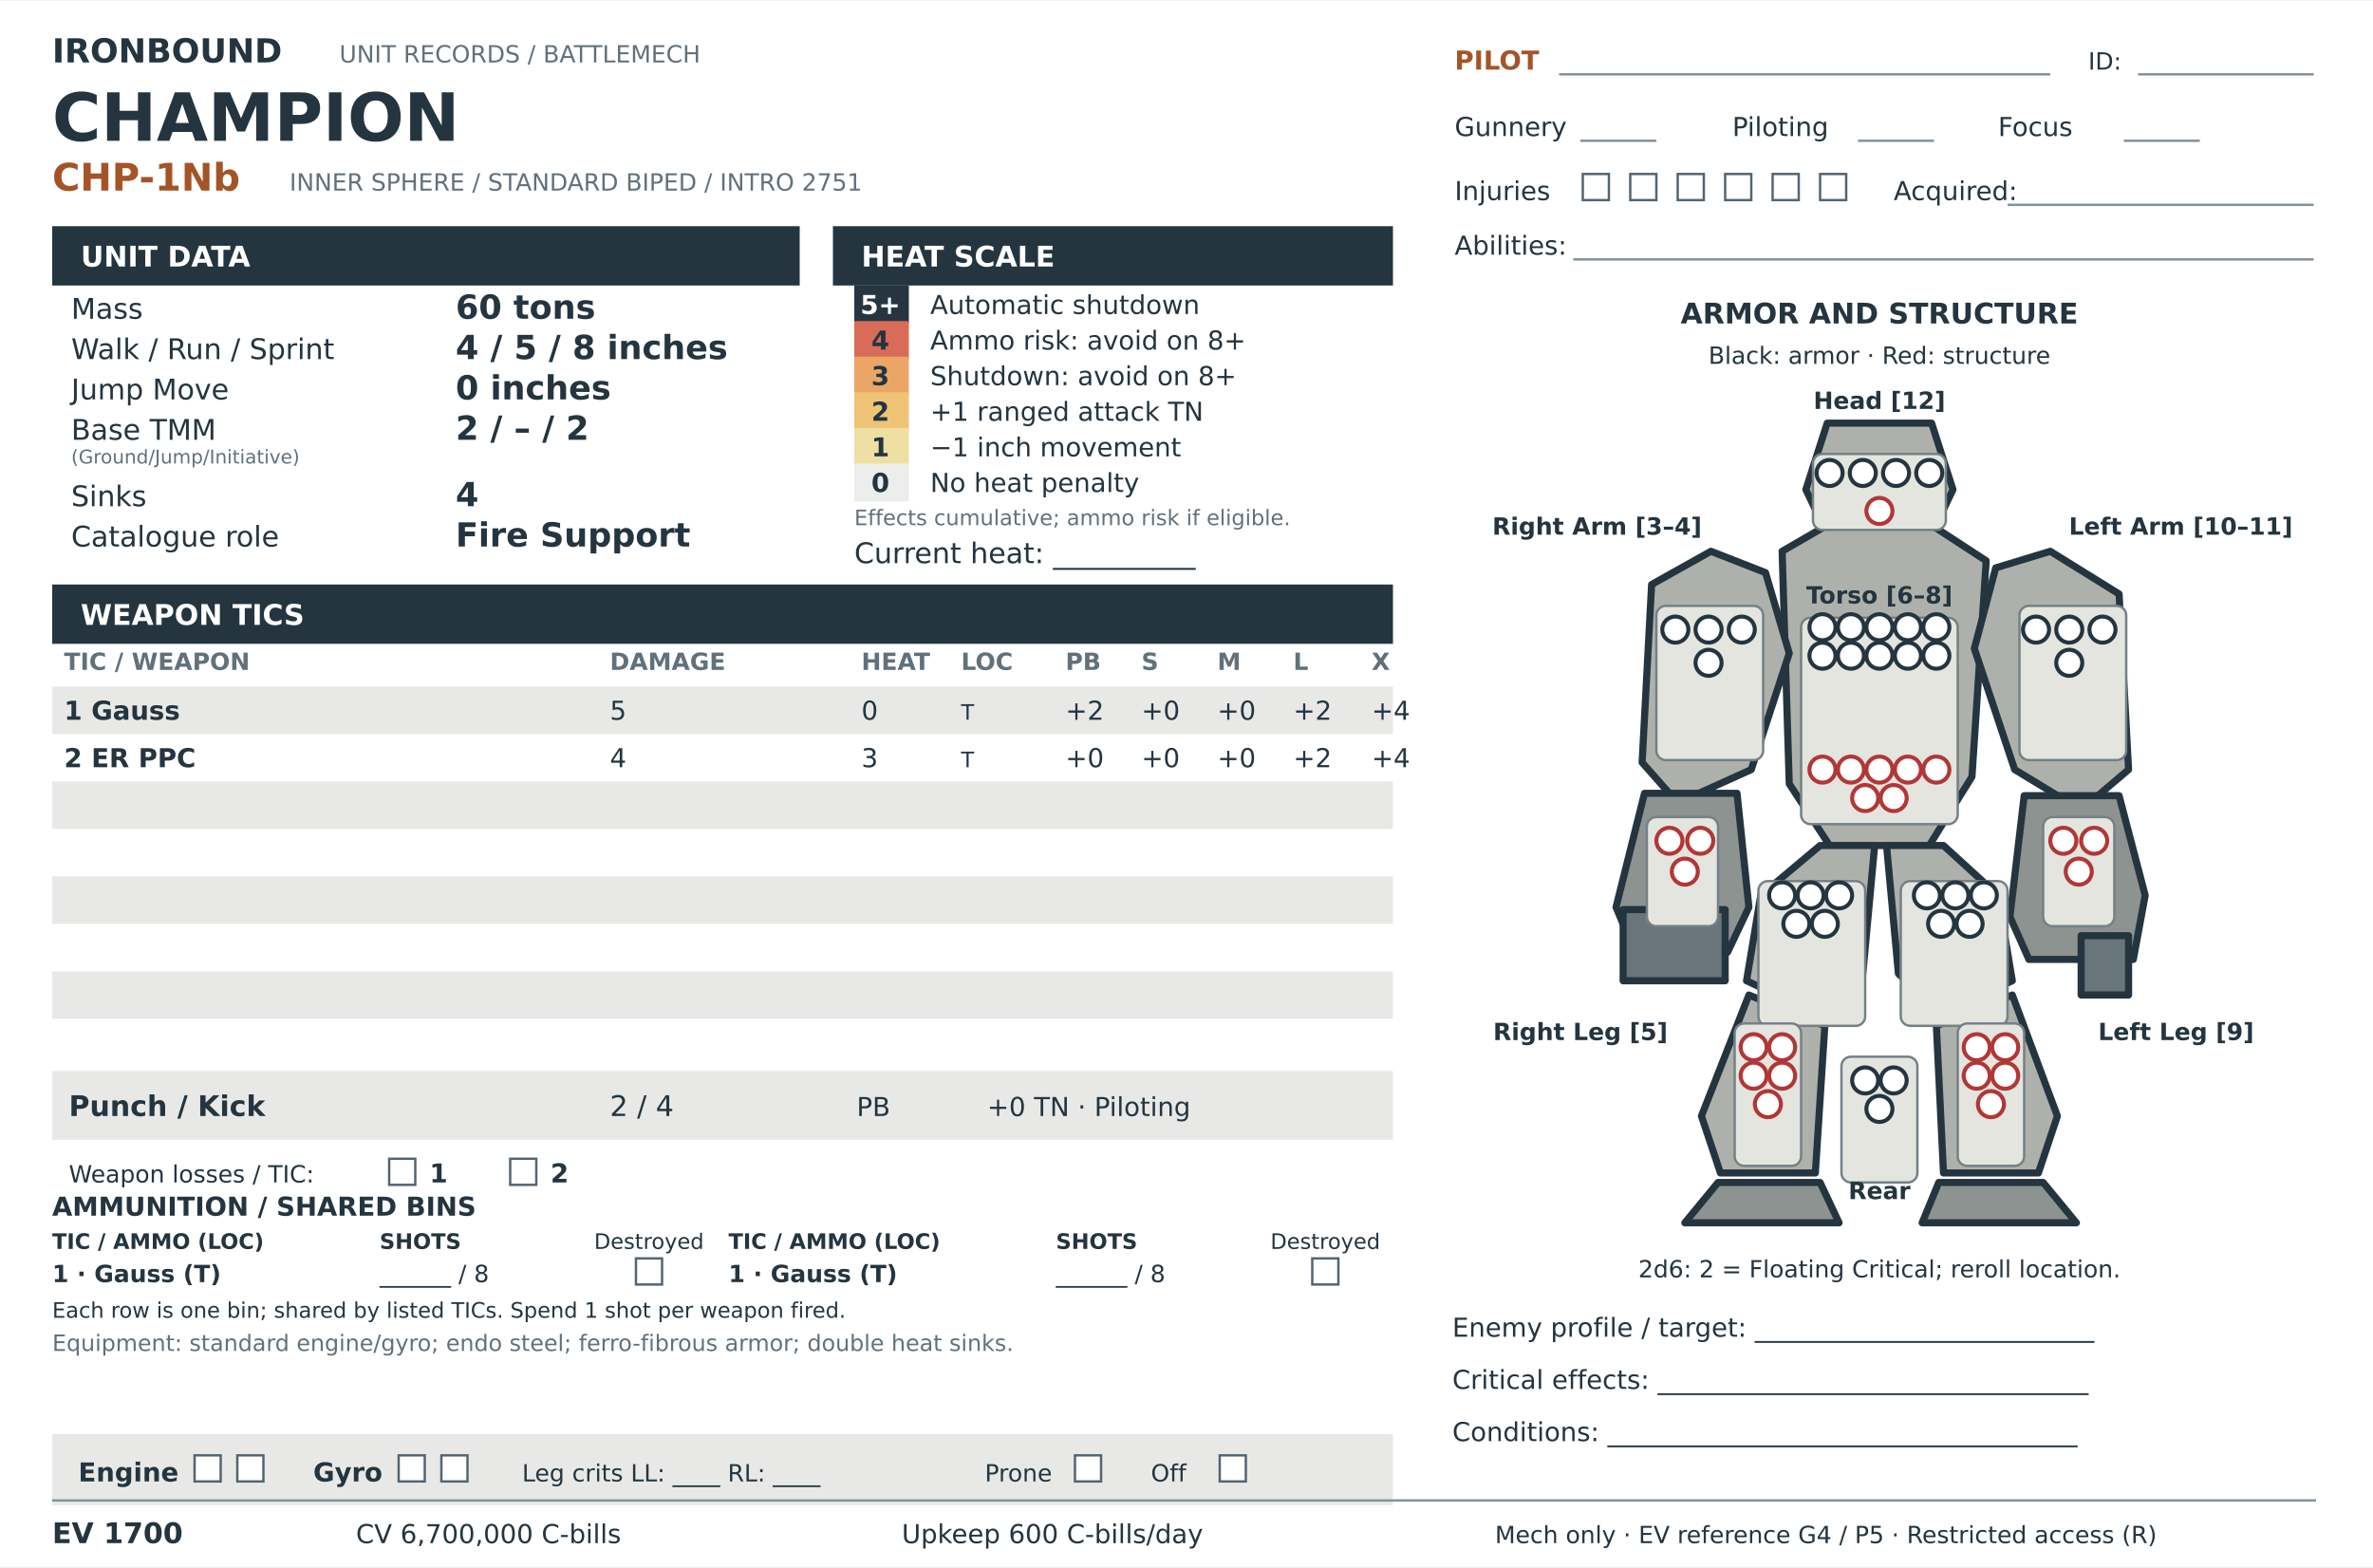
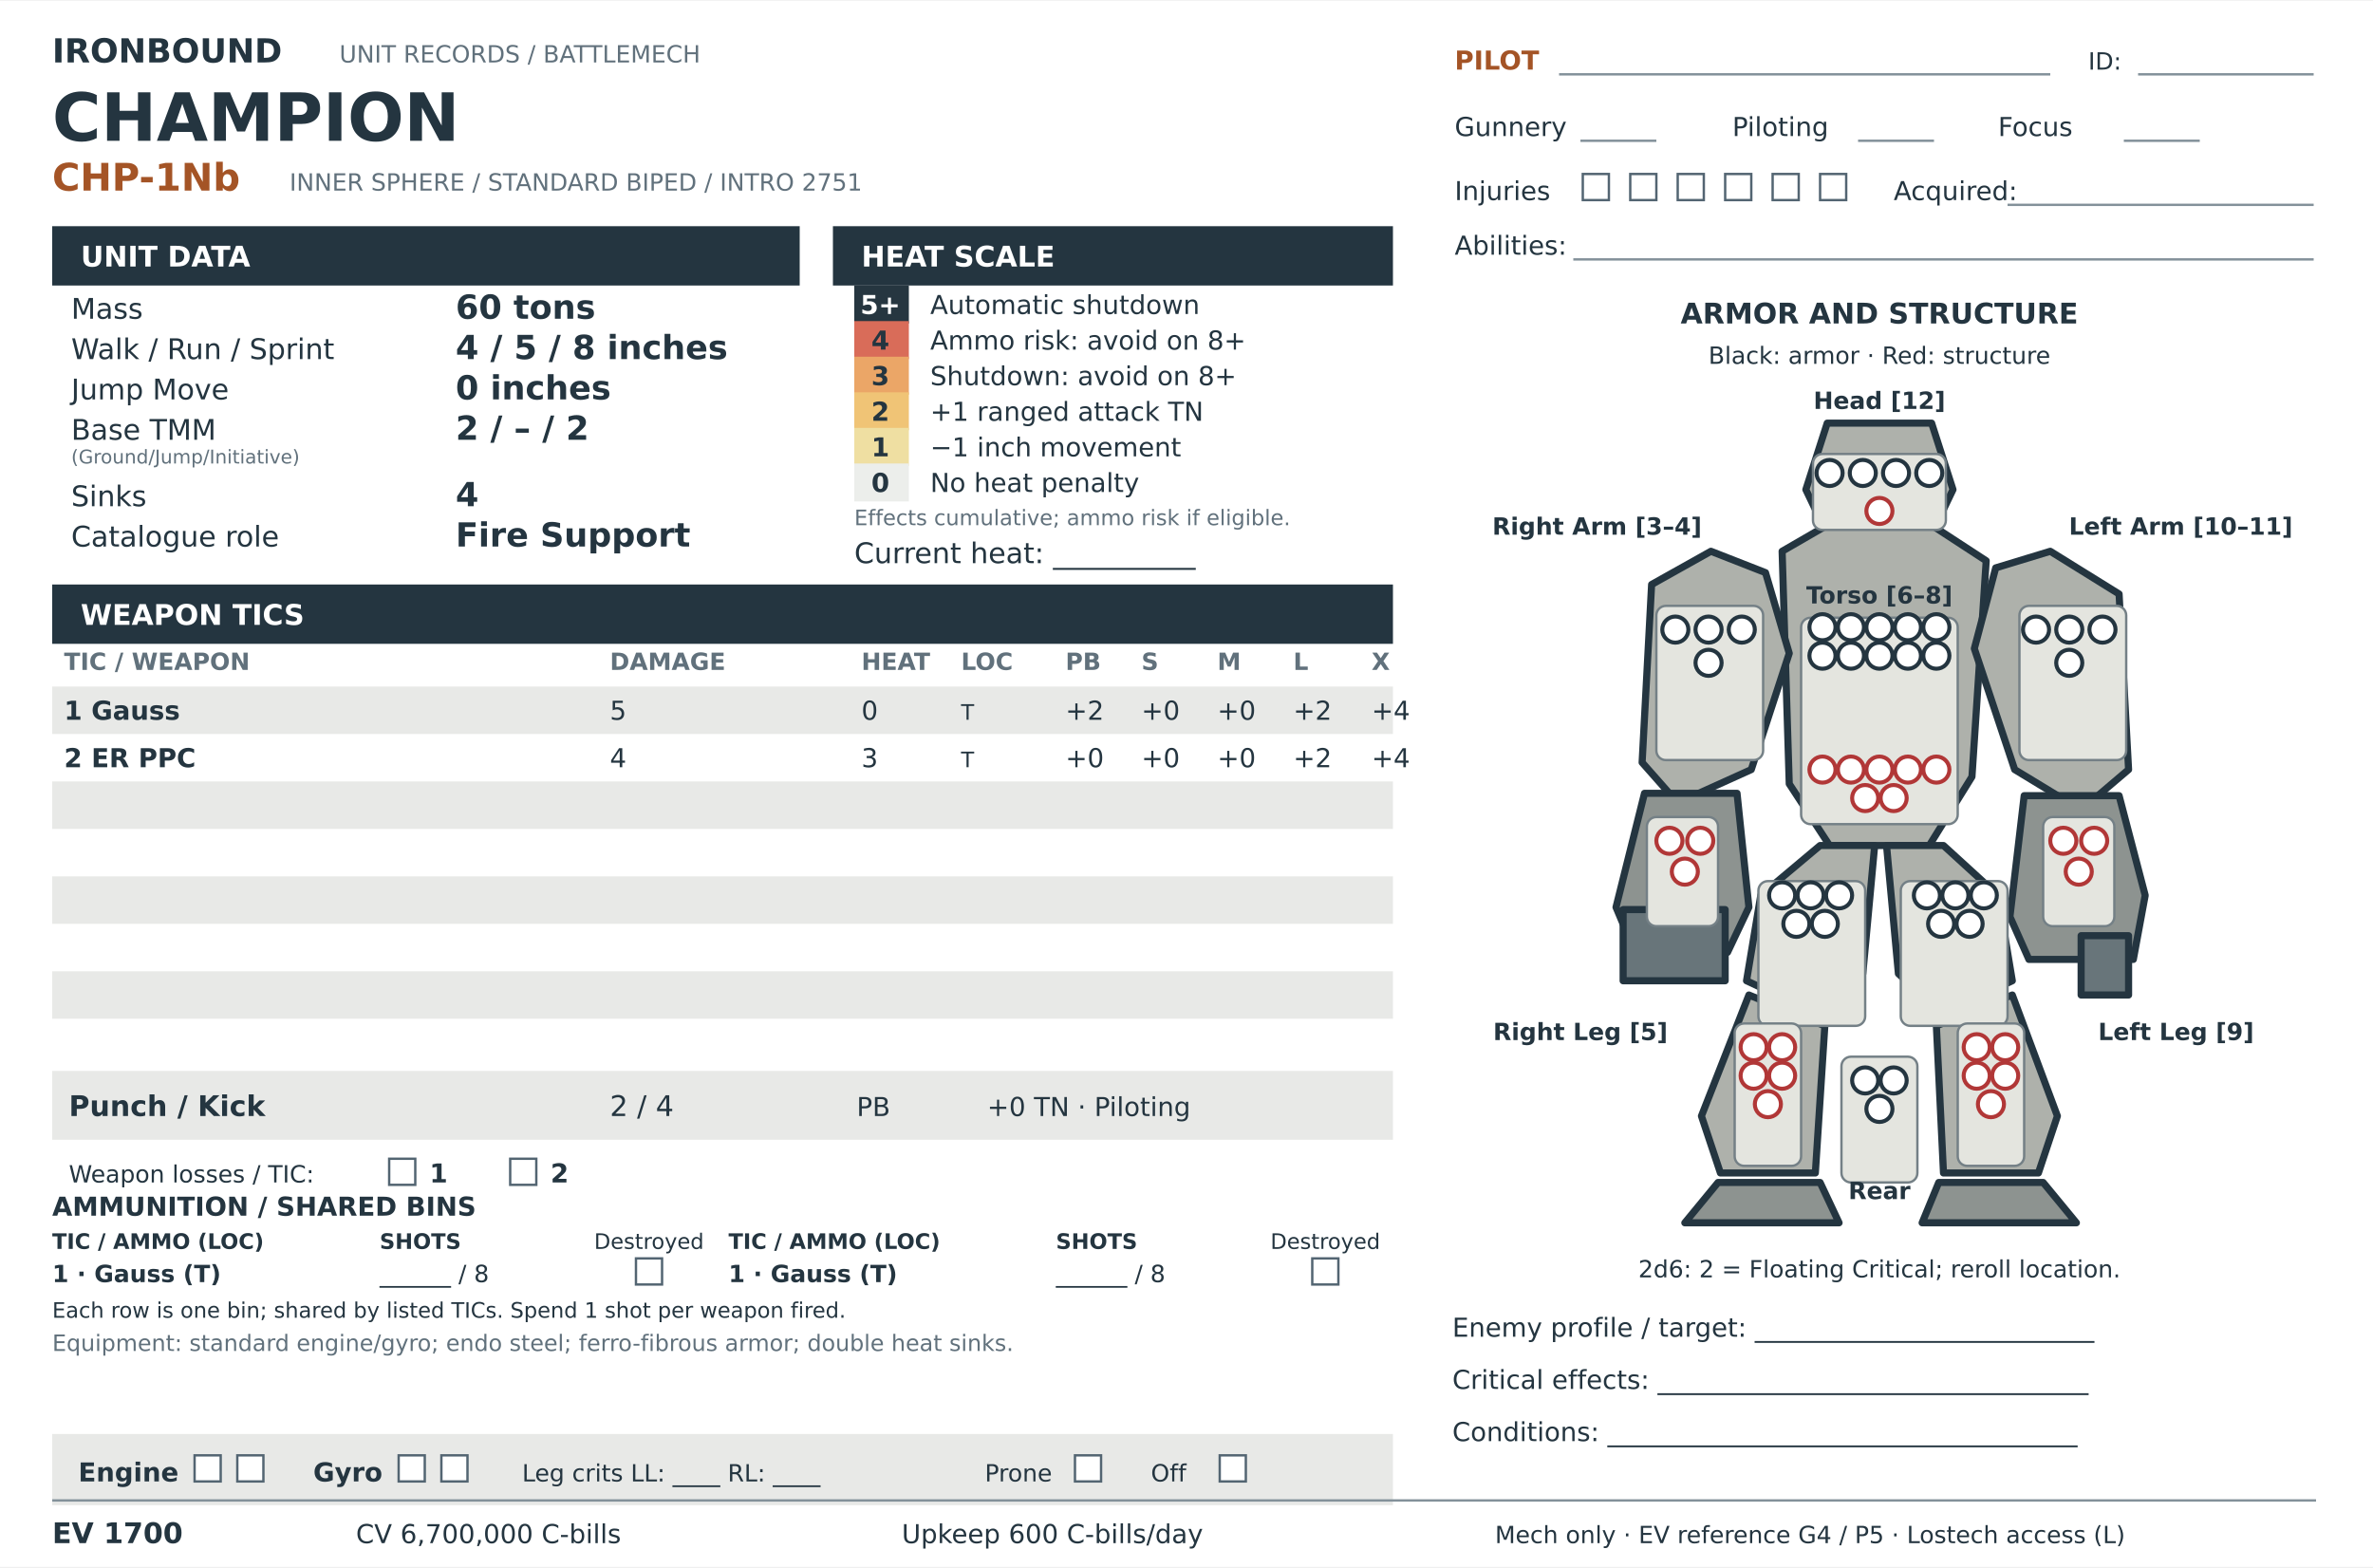
<svg xmlns="http://www.w3.org/2000/svg" width="277mm" height="183mm" viewBox="0 0 1000 660" role="img" aria-labelledby="title desc">
  <g font-family="Arial, Helvetica, sans-serif">
    <rect x="0" y="0" width="1000" height="660" rx="0" fill="#fff" stroke="none" />
    <text x="22" y="26" font-family="DejaVu Sans, Arial, sans-serif" font-size="14" font-weight="bold" fill="#243540" text-anchor="start">IRONBOUND</text>
    <text x="143" y="26" font-family="DejaVu Sans, Arial, sans-serif" font-size="10" fill="#61717c" text-anchor="start">UNIT RECORDS / BATTLEMECH</text>
    <text x="22" y="59" font-family="DejaVu Sans, Arial, sans-serif" font-size="28" font-weight="bold" fill="#243540" text-anchor="start">CHAMPION</text>
    <text x="22" y="80" font-family="DejaVu Sans, Arial, sans-serif" font-size="16" font-weight="bold" fill="#a45426" text-anchor="start">CHP-1Nb</text>
    <text x="122" y="80" font-family="DejaVu Sans, Arial, sans-serif" font-size="10" fill="#61717c" text-anchor="start">INNER SPHERE / STANDARD BIPED / INTRO 2751</text>
    <text x="613" y="29" font-family="DejaVu Sans, Arial, sans-serif" font-size="11" font-weight="bold" fill="#a45426" text-anchor="start">PILOT</text>
    <path d="M657 31H864" fill="none" stroke="#83919a" />
    <text x="880" y="29" font-family="DejaVu Sans, Arial, sans-serif" font-size="10" fill="#243540" text-anchor="start">ID:</text>
    <path d="M901 31H975" fill="none" stroke="#83919a" />
    <text x="613" y="57" font-family="DejaVu Sans, Arial, sans-serif" font-size="11" fill="#243540" text-anchor="start">Gunnery</text>
    <path d="M666 59H698" fill="none" stroke="#83919a" />
    <text x="730" y="57" font-family="DejaVu Sans, Arial, sans-serif" font-size="11" fill="#243540" text-anchor="start">Piloting</text>
    <path d="M783 59H815" fill="none" stroke="#83919a" />
    <text x="842" y="57" font-family="DejaVu Sans, Arial, sans-serif" font-size="11" fill="#243540" text-anchor="start">Focus</text>
    <path d="M895 59H927" fill="none" stroke="#83919a" />
    <text x="613" y="84" font-family="DejaVu Sans, Arial, sans-serif" font-size="11" fill="#243540" text-anchor="start">Injuries</text>
    <rect x="667" y="73" width="11" height="11" rx="0" fill="#fff" stroke="#536572" />
    <rect x="687" y="73" width="11" height="11" rx="0" fill="#fff" stroke="#536572" />
    <rect x="707" y="73" width="11" height="11" rx="0" fill="#fff" stroke="#536572" />
    <rect x="727" y="73" width="11" height="11" rx="0" fill="#fff" stroke="#536572" />
    <rect x="747" y="73" width="11" height="11" rx="0" fill="#fff" stroke="#536572" />
    <rect x="767" y="73" width="11" height="11" rx="0" fill="#fff" stroke="#536572" />
    <text x="798" y="84" font-family="DejaVu Sans, Arial, sans-serif" font-size="11" fill="#243540" text-anchor="start">Acquired:</text>
    <path d="M846 86H975" fill="none" stroke="#83919a" />
    <text x="613" y="107" font-family="DejaVu Sans, Arial, sans-serif" font-size="11" fill="#243540" text-anchor="start">Abilities:</text>
    <path d="M663 109H975" fill="none" stroke="#83919a" />
    <rect x="22" y="95" width="315" height="25" rx="0" fill="#243540" stroke="none" />
    <text x="34" y="112" font-family="DejaVu Sans, Arial, sans-serif" font-size="12" font-weight="bold" fill="#fff" text-anchor="start">UNIT DATA</text>
    <rect x="351" y="95" width="236" height="25" rx="0" fill="#243540" stroke="none" />
    <text x="363" y="112" font-family="DejaVu Sans, Arial, sans-serif" font-size="12" font-weight="bold" fill="#fff" text-anchor="start">HEAT SCALE</text>
    <text x="30" y="134" font-family="DejaVu Sans, Arial, sans-serif" font-size="12" fill="#243540" text-anchor="start">Mass</text>
    <text x="192" y="134" font-family="DejaVu Sans, Arial, sans-serif" font-size="14" font-weight="bold" fill="#243540" text-anchor="start">60 tons</text>
    <text x="30" y="151" font-family="DejaVu Sans, Arial, sans-serif" font-size="12" fill="#243540" text-anchor="start">Walk / Run / Sprint</text>
    <text x="192" y="151" font-family="DejaVu Sans, Arial, sans-serif" font-size="14" font-weight="bold" fill="#243540" text-anchor="start">4 / 5 / 8 inches</text>
    <text x="30" y="168" font-family="DejaVu Sans, Arial, sans-serif" font-size="12" fill="#243540" text-anchor="start">Jump Move</text>
    <text x="192" y="168" font-family="DejaVu Sans, Arial, sans-serif" font-size="14" font-weight="bold" fill="#243540" text-anchor="start">0 inches</text>
    <text x="30" y="185" font-family="DejaVu Sans, Arial, sans-serif" font-size="12" fill="#243540" text-anchor="start">Base TMM</text>
    <text x="30" y="195" font-family="DejaVu Sans, Arial, sans-serif" font-size="8" fill="#61717c" text-anchor="start">(Ground/Jump/Initiative)</text>
    <text x="192" y="185" font-family="DejaVu Sans, Arial, sans-serif" font-size="14" font-weight="bold" fill="#243540" text-anchor="start">2 / – / 2</text>
    <text x="30" y="213" font-family="DejaVu Sans, Arial, sans-serif" font-size="12" fill="#243540" text-anchor="start">Sinks</text>
    <text x="192" y="213" font-family="DejaVu Sans, Arial, sans-serif" font-size="14" font-weight="bold" fill="#243540" text-anchor="start">4</text>
    <text x="30" y="230" font-family="DejaVu Sans, Arial, sans-serif" font-size="12" fill="#243540" text-anchor="start">Catalogue role</text>
    <text x="192" y="230" font-family="DejaVu Sans, Arial, sans-serif" font-size="14" font-weight="bold" fill="#243540" text-anchor="start">Fire Support</text>
    <rect x="360" y="120" width="23" height="16" rx="0" fill="#263640" stroke="none" />
    <text x="371" y="132" font-family="DejaVu Sans, Arial, sans-serif" font-size="11" font-weight="bold" fill="#fff" text-anchor="middle">5+</text>
    <text x="392" y="132" font-family="DejaVu Sans, Arial, sans-serif" font-size="11" fill="#243540" text-anchor="start">Automatic shutdown</text>
    <rect x="360" y="135" width="23" height="16" rx="0" fill="#d96c59" stroke="none" />
    <text x="371" y="147" font-family="DejaVu Sans, Arial, sans-serif" font-size="11" font-weight="bold" fill="#243540" text-anchor="middle">4</text>
    <text x="392" y="147" font-family="DejaVu Sans, Arial, sans-serif" font-size="11" fill="#243540" text-anchor="start">Ammo risk: avoid on 8+</text>
    <rect x="360" y="150" width="23" height="16" rx="0" fill="#eba667" stroke="none" />
    <text x="371" y="162" font-family="DejaVu Sans, Arial, sans-serif" font-size="11" font-weight="bold" fill="#243540" text-anchor="middle">3</text>
    <text x="392" y="162" font-family="DejaVu Sans, Arial, sans-serif" font-size="11" fill="#243540" text-anchor="start">Shutdown: avoid on 8+</text>
    <rect x="360" y="165" width="23" height="16" rx="0" fill="#f0c476" stroke="none" />
    <text x="371" y="177" font-family="DejaVu Sans, Arial, sans-serif" font-size="11" font-weight="bold" fill="#243540" text-anchor="middle">2</text>
    <text x="392" y="177" font-family="DejaVu Sans, Arial, sans-serif" font-size="11" fill="#243540" text-anchor="start">+1 ranged attack TN</text>
    <rect x="360" y="180" width="23" height="16" rx="0" fill="#efdfa2" stroke="none" />
    <text x="371" y="192" font-family="DejaVu Sans, Arial, sans-serif" font-size="11" font-weight="bold" fill="#243540" text-anchor="middle">1</text>
    <text x="392" y="192" font-family="DejaVu Sans, Arial, sans-serif" font-size="11" fill="#243540" text-anchor="start">−1 inch movement</text>
    <rect x="360" y="195" width="23" height="16" rx="0" fill="#eceeeb" stroke="none" />
    <text x="371" y="207" font-family="DejaVu Sans, Arial, sans-serif" font-size="11" font-weight="bold" fill="#243540" text-anchor="middle">0</text>
    <text x="392" y="207" font-family="DejaVu Sans, Arial, sans-serif" font-size="11" fill="#243540" text-anchor="start">No heat penalty</text>
    <text x="360" y="221" font-family="DejaVu Sans, Arial, sans-serif" font-size="9" fill="#61717c" text-anchor="start">Effects cumulative; ammo risk if eligible.</text>
    <text x="360" y="237" font-family="DejaVu Sans, Arial, sans-serif" font-size="12" fill="#243540" text-anchor="start">Current heat: __________</text>
    <rect x="22" y="246" width="565" height="25" rx="0" fill="#243540" stroke="none" />
    <text x="34" y="263" font-family="DejaVu Sans, Arial, sans-serif" font-size="12" font-weight="bold" fill="#fff" text-anchor="start">WEAPON TICS</text>
    <text x="27" y="282" font-family="DejaVu Sans, Arial, sans-serif" font-size="10" font-weight="bold" fill="#61717c" text-anchor="start">TIC / WEAPON</text>
    <text x="257" y="282" font-family="DejaVu Sans, Arial, sans-serif" font-size="10" font-weight="bold" fill="#61717c" text-anchor="start">DAMAGE</text>
    <text x="363" y="282" font-family="DejaVu Sans, Arial, sans-serif" font-size="10" font-weight="bold" fill="#61717c" text-anchor="start">HEAT</text>
    <text x="405" y="282" font-family="DejaVu Sans, Arial, sans-serif" font-size="10" font-weight="bold" fill="#61717c" text-anchor="start">LOC</text>
    <text x="449" y="282" font-family="DejaVu Sans, Arial, sans-serif" font-size="10" font-weight="bold" fill="#61717c" text-anchor="start">PB</text>
    <text x="481" y="282" font-family="DejaVu Sans, Arial, sans-serif" font-size="10" font-weight="bold" fill="#61717c" text-anchor="start">S</text>
    <text x="513" y="282" font-family="DejaVu Sans, Arial, sans-serif" font-size="10" font-weight="bold" fill="#61717c" text-anchor="start">M</text>
    <text x="545" y="282" font-family="DejaVu Sans, Arial, sans-serif" font-size="10" font-weight="bold" fill="#61717c" text-anchor="start">L</text>
    <text x="578" y="282" font-family="DejaVu Sans, Arial, sans-serif" font-size="10" font-weight="bold" fill="#61717c" text-anchor="start">X</text>
    <rect x="22" y="289" width="565" height="20" rx="0" fill="#e8e9e7" stroke="none" />
    <text x="27" y="303" font-family="DejaVu Sans, Arial, sans-serif" font-size="11" fill="#243540" text-anchor="start" font-weight="bold">1  Gauss</text>
    <text x="257" y="303" font-family="DejaVu Sans, Arial, sans-serif" font-size="11" fill="#243540" text-anchor="start">5</text>
    <text x="363" y="303" font-family="DejaVu Sans, Arial, sans-serif" font-size="11" fill="#243540" text-anchor="start">0</text>
    <text x="405" y="303" font-family="DejaVu Sans, Arial, sans-serif" font-size="9" fill="#243540" text-anchor="start">T</text>
    <text x="449" y="303" font-family="DejaVu Sans, Arial, sans-serif" font-size="11" fill="#243540" text-anchor="start">+2</text>
    <text x="481" y="303" font-family="DejaVu Sans, Arial, sans-serif" font-size="11" fill="#243540" text-anchor="start">+0</text>
    <text x="513" y="303" font-family="DejaVu Sans, Arial, sans-serif" font-size="11" fill="#243540" text-anchor="start">+0</text>
    <text x="545" y="303" font-family="DejaVu Sans, Arial, sans-serif" font-size="11" fill="#243540" text-anchor="start">+2</text>
    <text x="578" y="303" font-family="DejaVu Sans, Arial, sans-serif" font-size="11" fill="#243540" text-anchor="start">+4</text>
    <text x="27" y="323" font-family="DejaVu Sans, Arial, sans-serif" font-size="11" fill="#243540" text-anchor="start" font-weight="bold">2  ER PPC</text>
    <text x="257" y="323" font-family="DejaVu Sans, Arial, sans-serif" font-size="11" fill="#243540" text-anchor="start">4</text>
    <text x="363" y="323" font-family="DejaVu Sans, Arial, sans-serif" font-size="11" fill="#243540" text-anchor="start">3</text>
    <text x="405" y="323" font-family="DejaVu Sans, Arial, sans-serif" font-size="9" fill="#243540" text-anchor="start">T</text>
    <text x="449" y="323" font-family="DejaVu Sans, Arial, sans-serif" font-size="11" fill="#243540" text-anchor="start">+0</text>
    <text x="481" y="323" font-family="DejaVu Sans, Arial, sans-serif" font-size="11" fill="#243540" text-anchor="start">+0</text>
    <text x="513" y="323" font-family="DejaVu Sans, Arial, sans-serif" font-size="11" fill="#243540" text-anchor="start">+0</text>
    <text x="545" y="323" font-family="DejaVu Sans, Arial, sans-serif" font-size="11" fill="#243540" text-anchor="start">+2</text>
    <text x="578" y="323" font-family="DejaVu Sans, Arial, sans-serif" font-size="11" fill="#243540" text-anchor="start">+4</text>
    <rect x="22" y="329" width="565" height="20" rx="0" fill="#e8e9e7" stroke="none" />
    <text x="27" y="343" font-family="DejaVu Sans, Arial, sans-serif" font-size="11" fill="#243540" text-anchor="start" font-weight="bold" />
    <text x="257" y="343" font-family="DejaVu Sans, Arial, sans-serif" font-size="11" fill="#243540" text-anchor="start" />
    <text x="363" y="343" font-family="DejaVu Sans, Arial, sans-serif" font-size="11" fill="#243540" text-anchor="start" />
    <text x="405" y="343" font-family="DejaVu Sans, Arial, sans-serif" font-size="9" fill="#243540" text-anchor="start" />
    <text x="449" y="343" font-family="DejaVu Sans, Arial, sans-serif" font-size="11" fill="#243540" text-anchor="start" />
    <text x="481" y="343" font-family="DejaVu Sans, Arial, sans-serif" font-size="11" fill="#243540" text-anchor="start" />
    <text x="513" y="343" font-family="DejaVu Sans, Arial, sans-serif" font-size="11" fill="#243540" text-anchor="start" />
    <text x="545" y="343" font-family="DejaVu Sans, Arial, sans-serif" font-size="11" fill="#243540" text-anchor="start" />
    <text x="578" y="343" font-family="DejaVu Sans, Arial, sans-serif" font-size="11" fill="#243540" text-anchor="start" />
    <text x="27" y="363" font-family="DejaVu Sans, Arial, sans-serif" font-size="11" fill="#243540" text-anchor="start" font-weight="bold" />
    <text x="257" y="363" font-family="DejaVu Sans, Arial, sans-serif" font-size="11" fill="#243540" text-anchor="start" />
    <text x="363" y="363" font-family="DejaVu Sans, Arial, sans-serif" font-size="11" fill="#243540" text-anchor="start" />
    <text x="405" y="363" font-family="DejaVu Sans, Arial, sans-serif" font-size="9" fill="#243540" text-anchor="start" />
    <text x="449" y="363" font-family="DejaVu Sans, Arial, sans-serif" font-size="11" fill="#243540" text-anchor="start" />
    <text x="481" y="363" font-family="DejaVu Sans, Arial, sans-serif" font-size="11" fill="#243540" text-anchor="start" />
    <text x="513" y="363" font-family="DejaVu Sans, Arial, sans-serif" font-size="11" fill="#243540" text-anchor="start" />
    <text x="545" y="363" font-family="DejaVu Sans, Arial, sans-serif" font-size="11" fill="#243540" text-anchor="start" />
    <text x="578" y="363" font-family="DejaVu Sans, Arial, sans-serif" font-size="11" fill="#243540" text-anchor="start" />
    <rect x="22" y="369" width="565" height="20" rx="0" fill="#e8e9e7" stroke="none" />
    <text x="27" y="383" font-family="DejaVu Sans, Arial, sans-serif" font-size="11" fill="#243540" text-anchor="start" font-weight="bold" />
    <text x="257" y="383" font-family="DejaVu Sans, Arial, sans-serif" font-size="11" fill="#243540" text-anchor="start" />
    <text x="363" y="383" font-family="DejaVu Sans, Arial, sans-serif" font-size="11" fill="#243540" text-anchor="start" />
    <text x="405" y="383" font-family="DejaVu Sans, Arial, sans-serif" font-size="9" fill="#243540" text-anchor="start" />
    <text x="449" y="383" font-family="DejaVu Sans, Arial, sans-serif" font-size="11" fill="#243540" text-anchor="start" />
    <text x="481" y="383" font-family="DejaVu Sans, Arial, sans-serif" font-size="11" fill="#243540" text-anchor="start" />
    <text x="513" y="383" font-family="DejaVu Sans, Arial, sans-serif" font-size="11" fill="#243540" text-anchor="start" />
    <text x="545" y="383" font-family="DejaVu Sans, Arial, sans-serif" font-size="11" fill="#243540" text-anchor="start" />
    <text x="578" y="383" font-family="DejaVu Sans, Arial, sans-serif" font-size="11" fill="#243540" text-anchor="start" />
    <text x="27" y="403" font-family="DejaVu Sans, Arial, sans-serif" font-size="11" fill="#243540" text-anchor="start" font-weight="bold" />
    <text x="257" y="403" font-family="DejaVu Sans, Arial, sans-serif" font-size="11" fill="#243540" text-anchor="start" />
    <text x="363" y="403" font-family="DejaVu Sans, Arial, sans-serif" font-size="11" fill="#243540" text-anchor="start" />
    <text x="405" y="403" font-family="DejaVu Sans, Arial, sans-serif" font-size="9" fill="#243540" text-anchor="start" />
    <text x="449" y="403" font-family="DejaVu Sans, Arial, sans-serif" font-size="11" fill="#243540" text-anchor="start" />
    <text x="481" y="403" font-family="DejaVu Sans, Arial, sans-serif" font-size="11" fill="#243540" text-anchor="start" />
    <text x="513" y="403" font-family="DejaVu Sans, Arial, sans-serif" font-size="11" fill="#243540" text-anchor="start" />
    <text x="545" y="403" font-family="DejaVu Sans, Arial, sans-serif" font-size="11" fill="#243540" text-anchor="start" />
    <text x="578" y="403" font-family="DejaVu Sans, Arial, sans-serif" font-size="11" fill="#243540" text-anchor="start" />
    <rect x="22" y="409" width="565" height="20" rx="0" fill="#e8e9e7" stroke="none" />
    <text x="27" y="423" font-family="DejaVu Sans, Arial, sans-serif" font-size="11" fill="#243540" text-anchor="start" font-weight="bold" />
    <text x="257" y="423" font-family="DejaVu Sans, Arial, sans-serif" font-size="11" fill="#243540" text-anchor="start" />
    <text x="363" y="423" font-family="DejaVu Sans, Arial, sans-serif" font-size="11" fill="#243540" text-anchor="start" />
    <text x="405" y="423" font-family="DejaVu Sans, Arial, sans-serif" font-size="9" fill="#243540" text-anchor="start" />
    <text x="449" y="423" font-family="DejaVu Sans, Arial, sans-serif" font-size="11" fill="#243540" text-anchor="start" />
    <text x="481" y="423" font-family="DejaVu Sans, Arial, sans-serif" font-size="11" fill="#243540" text-anchor="start" />
    <text x="513" y="423" font-family="DejaVu Sans, Arial, sans-serif" font-size="11" fill="#243540" text-anchor="start" />
    <text x="545" y="423" font-family="DejaVu Sans, Arial, sans-serif" font-size="11" fill="#243540" text-anchor="start" />
    <text x="578" y="423" font-family="DejaVu Sans, Arial, sans-serif" font-size="11" fill="#243540" text-anchor="start" />
    <text x="27" y="443" font-family="DejaVu Sans, Arial, sans-serif" font-size="11" fill="#243540" text-anchor="start" font-weight="bold" />
    <text x="257" y="443" font-family="DejaVu Sans, Arial, sans-serif" font-size="11" fill="#243540" text-anchor="start" />
    <text x="363" y="443" font-family="DejaVu Sans, Arial, sans-serif" font-size="11" fill="#243540" text-anchor="start" />
    <text x="405" y="443" font-family="DejaVu Sans, Arial, sans-serif" font-size="9" fill="#243540" text-anchor="start" />
    <text x="449" y="443" font-family="DejaVu Sans, Arial, sans-serif" font-size="11" fill="#243540" text-anchor="start" />
    <text x="481" y="443" font-family="DejaVu Sans, Arial, sans-serif" font-size="11" fill="#243540" text-anchor="start" />
    <text x="513" y="443" font-family="DejaVu Sans, Arial, sans-serif" font-size="11" fill="#243540" text-anchor="start" />
    <text x="545" y="443" font-family="DejaVu Sans, Arial, sans-serif" font-size="11" fill="#243540" text-anchor="start" />
    <text x="578" y="443" font-family="DejaVu Sans, Arial, sans-serif" font-size="11" fill="#243540" text-anchor="start" />
    <rect x="22" y="451" width="565" height="29" rx="0" fill="#e8e9e7" stroke="none" />
    <text x="29" y="470" font-family="DejaVu Sans, Arial, sans-serif" font-size="12" font-weight="bold" fill="#243540" text-anchor="start">Punch / Kick</text>
    <text x="257" y="470" font-family="DejaVu Sans, Arial, sans-serif" font-size="12" fill="#243540" text-anchor="start">2 / 4</text>
    <text x="361" y="470" font-family="DejaVu Sans, Arial, sans-serif" font-size="11" fill="#243540" text-anchor="start">PB</text>
    <text x="416" y="470" font-family="DejaVu Sans, Arial, sans-serif" font-size="11" fill="#243540" text-anchor="start">+0 TN · Piloting</text>
    <rect x="22" y="604" width="565" height="30" rx="0" fill="#e8e9e7" stroke="none" />
    <text x="33" y="624" font-family="DejaVu Sans, Arial, sans-serif" font-size="11" font-weight="bold" fill="#243540" text-anchor="start">Engine</text>
    <rect x="82" y="613" width="11" height="11" rx="0" fill="#fff" stroke="#536572" />
    <rect x="100" y="613" width="11" height="11" rx="0" fill="#fff" stroke="#536572" />
    <text x="132" y="624" font-family="DejaVu Sans, Arial, sans-serif" font-size="11" font-weight="bold" fill="#243540" text-anchor="start">Gyro</text>
    <rect x="168" y="613" width="11" height="11" rx="0" fill="#fff" stroke="#536572" />
    <rect x="186" y="613" width="11" height="11" rx="0" fill="#fff" stroke="#536572" />
    <text x="220" y="624" font-family="DejaVu Sans, Arial, sans-serif" font-size="10" fill="#243540" text-anchor="start">Leg crits  LL: ____  RL: ____</text>
    <text x="415" y="624" font-family="DejaVu Sans, Arial, sans-serif" font-size="10" fill="#243540" text-anchor="start">Prone</text>
    <rect x="453" y="613" width="11" height="11" rx="0" fill="#fff" stroke="#536572" />
    <text x="485" y="624" font-family="DejaVu Sans, Arial, sans-serif" font-size="10" fill="#243540" text-anchor="start">Off</text>
    <rect x="514" y="613" width="11" height="11" rx="0" fill="#fff" stroke="#536572" />
    <g transform="translate(612 120)">
      <text x="180" y="16" font-family="DejaVu Sans, Arial, sans-serif" font-size="12" font-weight="bold" fill="#243540" text-anchor="middle">ARMOR AND STRUCTURE</text>
      <text x="180" y="33" font-family="DejaVu Sans, Arial, sans-serif" font-size="10" fill="#243540" text-anchor="middle">Black: armor · Red: structure</text>
      <path d="M158 58H202L211 86L200 109H160L149 86Z" fill="#aeb1ab" stroke="#243540" stroke-width="3" stroke-linejoin="round" />
      <path d="M139 112L158 101H202L225 116L219 207L201 236H159L142 210Z" fill="#aeb1ab" stroke="#243540" stroke-width="3" stroke-linejoin="round" />
      <path d="M132 121L109 112L84 126L80 201L95 218L126 204L142 155Z" fill="#aeb1ab" stroke="#243540" stroke-width="3" stroke-linejoin="round" />
      <path d="M229 119L252 112L281 130L285 204L265 221L237 204L220 153Z" fill="#aeb1ab" stroke="#243540" stroke-width="3" stroke-linejoin="round" />
      <path d="M81 214H120L125 262L116 281H77L69 262Z" fill="#8d9390" stroke="#243540" stroke-width="3" stroke-linejoin="round" />
      <path d="M241 215H281L292 257L287 284H243L235 266Z" fill="#8d9390" stroke="#243540" stroke-width="3" stroke-linejoin="round" />
      <path d="M72 263H115V293H72Z" fill="#68757a" stroke="#243540" stroke-width="3" stroke-linejoin="round" />
      <path d="M265 274H285V299H265Z" fill="#68757a" stroke="#243540" stroke-width="3" stroke-linejoin="round" />
      <path d="M155 236H178L173 290L154 307L124 293L130 257Z" fill="#aeb1ab" stroke="#243540" stroke-width="3" stroke-linejoin="round" />
      <path d="M183 236H207L230 257L236 293L206 307L188 290Z" fill="#aeb1ab" stroke="#243540" stroke-width="3" stroke-linejoin="round" />
      <path d="M125 299L157 312L153 374H113L105 350Z" fill="#aeb1ab" stroke="#243540" stroke-width="3" stroke-linejoin="round" />
      <path d="M204 312L236 299L255 350L247 374H207Z" fill="#aeb1ab" stroke="#243540" stroke-width="3" stroke-linejoin="round" />
      <path d="M112 378H155L163 395H98Z" fill="#8d9390" stroke="#243540" stroke-width="3" stroke-linejoin="round" />
      <path d="M205 378H249L263 395H198Z" fill="#8d9390" stroke="#243540" stroke-width="3" stroke-linejoin="round" />
      <rect x="152" y="71" width="56" height="32" rx="4" fill="#e4e5df" stroke="#748086" />
      <rect x="147" y="140" width="66" height="87" rx="4" fill="#e4e5df" stroke="#748086" />
      <rect x="86" y="135" width="45" height="65" rx="4" fill="#e4e5df" stroke="#748086" />
      <rect x="239" y="135" width="45" height="65" rx="4" fill="#e4e5df" stroke="#748086" />
      <rect x="82" y="224" width="30" height="46" rx="4" fill="#e4e5df" stroke="#748086" />
      <rect x="249" y="224" width="30" height="46" rx="4" fill="#e4e5df" stroke="#748086" />
      <rect x="129" y="251" width="45" height="61" rx="4" fill="#e4e5df" stroke="#748086" />
      <rect x="189" y="251" width="45" height="61" rx="4" fill="#e4e5df" stroke="#748086" />
      <rect x="119" y="311" width="28" height="60" rx="4" fill="#e4e5df" stroke="#748086" />
      <rect x="213" y="311" width="28" height="60" rx="4" fill="#e4e5df" stroke="#748086" />
      <rect x="164" y="325" width="32" height="53" rx="4" fill="#e4e5df" stroke="#748086" />
      <text x="180" y="52" font-family="DejaVu Sans, Arial, sans-serif" font-size="10" font-weight="bold" fill="#243540" text-anchor="middle">Head [12]</text>
      <text x="180" y="134" font-family="DejaVu Sans, Arial, sans-serif" font-size="10" font-weight="bold" fill="#243540" text-anchor="middle">Torso [6–8]</text>
      <text x="61" y="105" font-family="DejaVu Sans, Arial, sans-serif" font-size="10" font-weight="bold" fill="#243540" text-anchor="middle">Right Arm [3–4]</text>
      <text x="307" y="105" font-family="DejaVu Sans, Arial, sans-serif" font-size="10" font-weight="bold" fill="#243540" text-anchor="middle">Left Arm [10–11]</text>
      <text x="54" y="318" font-family="DejaVu Sans, Arial, sans-serif" font-size="10" font-weight="bold" fill="#243540" text-anchor="middle">Right Leg [5]</text>
      <text x="305" y="318" font-family="DejaVu Sans, Arial, sans-serif" font-size="10" font-weight="bold" fill="#243540" text-anchor="middle">Left Leg [9]</text>
      <text x="180" y="385" font-family="DejaVu Sans, Arial, sans-serif" font-size="10" font-weight="bold" fill="#243540" text-anchor="middle">Rear</text>
      <text x="180" y="418" font-family="DejaVu Sans, Arial, sans-serif" font-size="10" fill="#243540" text-anchor="middle">2d6: 2 = Floating Critical; reroll location.</text>
      <text x="0" y="443" font-family="DejaVu Sans, Arial, sans-serif" font-size="11" fill="#243540" text-anchor="start">Enemy profile / target: __________________________</text>
      <text x="0" y="465" font-family="DejaVu Sans, Arial, sans-serif" font-size="11" fill="#243540" text-anchor="start">Critical effects: _________________________________</text>
      <text x="0" y="487" font-family="DejaVu Sans, Arial, sans-serif" font-size="11" fill="#243540" text-anchor="start">Conditions: ____________________________________</text>
      <circle cx="159.0" cy="79" r="5.5" fill="#fff" stroke="#243540" stroke-width="1.7" />
      <circle cx="173.0" cy="79" r="5.5" fill="#fff" stroke="#243540" stroke-width="1.7" />
      <circle cx="187.0" cy="79" r="5.5" fill="#fff" stroke="#243540" stroke-width="1.7" />
      <circle cx="201.0" cy="79" r="5.5" fill="#fff" stroke="#243540" stroke-width="1.7" />
      <circle cx="180.0" cy="95" r="5.5" fill="#fff" stroke="#b13737" stroke-width="1.7" />
      <circle cx="156.0" cy="144" r="5.5" fill="#fff" stroke="#243540" stroke-width="1.7" />
      <circle cx="168.0" cy="144" r="5.5" fill="#fff" stroke="#243540" stroke-width="1.7" />
      <circle cx="180.0" cy="144" r="5.5" fill="#fff" stroke="#243540" stroke-width="1.7" />
      <circle cx="192.0" cy="144" r="5.5" fill="#fff" stroke="#243540" stroke-width="1.7" />
      <circle cx="204.0" cy="144" r="5.5" fill="#fff" stroke="#243540" stroke-width="1.7" />
      <circle cx="156.0" cy="156" r="5.5" fill="#fff" stroke="#243540" stroke-width="1.7" />
      <circle cx="168.0" cy="156" r="5.5" fill="#fff" stroke="#243540" stroke-width="1.7" />
      <circle cx="180.0" cy="156" r="5.5" fill="#fff" stroke="#243540" stroke-width="1.7" />
      <circle cx="192.0" cy="156" r="5.5" fill="#fff" stroke="#243540" stroke-width="1.7" />
      <circle cx="204.0" cy="156" r="5.5" fill="#fff" stroke="#243540" stroke-width="1.7" />
      <circle cx="156.0" cy="204" r="5.5" fill="#fff" stroke="#b13737" stroke-width="1.7" />
      <circle cx="168.0" cy="204" r="5.5" fill="#fff" stroke="#b13737" stroke-width="1.7" />
      <circle cx="180.0" cy="204" r="5.5" fill="#fff" stroke="#b13737" stroke-width="1.7" />
      <circle cx="192.0" cy="204" r="5.5" fill="#fff" stroke="#b13737" stroke-width="1.7" />
      <circle cx="204.0" cy="204" r="5.5" fill="#fff" stroke="#b13737" stroke-width="1.7" />
      <circle cx="174.0" cy="216" r="5.5" fill="#fff" stroke="#b13737" stroke-width="1.7" />
      <circle cx="186.0" cy="216" r="5.5" fill="#fff" stroke="#b13737" stroke-width="1.7" />
      <circle cx="94.0" cy="145" r="5.5" fill="#fff" stroke="#243540" stroke-width="1.7" />
      <circle cx="108.0" cy="145" r="5.5" fill="#fff" stroke="#243540" stroke-width="1.7" />
      <circle cx="122.0" cy="145" r="5.5" fill="#fff" stroke="#243540" stroke-width="1.7" />
      <circle cx="108.0" cy="159" r="5.5" fill="#fff" stroke="#243540" stroke-width="1.7" />
      <circle cx="91.5" cy="234" r="5.5" fill="#fff" stroke="#b13737" stroke-width="1.7" />
      <circle cx="104.5" cy="234" r="5.5" fill="#fff" stroke="#b13737" stroke-width="1.7" />
      <circle cx="98.0" cy="247" r="5.5" fill="#fff" stroke="#b13737" stroke-width="1.7" />
      <circle cx="246.0" cy="145" r="5.5" fill="#fff" stroke="#243540" stroke-width="1.7" />
      <circle cx="260.0" cy="145" r="5.5" fill="#fff" stroke="#243540" stroke-width="1.7" />
      <circle cx="274.0" cy="145" r="5.5" fill="#fff" stroke="#243540" stroke-width="1.7" />
      <circle cx="260.0" cy="159" r="5.5" fill="#fff" stroke="#243540" stroke-width="1.7" />
      <circle cx="257.5" cy="234" r="5.5" fill="#fff" stroke="#b13737" stroke-width="1.7" />
      <circle cx="270.5" cy="234" r="5.5" fill="#fff" stroke="#b13737" stroke-width="1.7" />
      <circle cx="264.0" cy="247" r="5.5" fill="#fff" stroke="#b13737" stroke-width="1.7" />
      <circle cx="139.0" cy="257" r="5.5" fill="#fff" stroke="#243540" stroke-width="1.7" />
      <circle cx="151.0" cy="257" r="5.5" fill="#fff" stroke="#243540" stroke-width="1.7" />
      <circle cx="163.0" cy="257" r="5.5" fill="#fff" stroke="#243540" stroke-width="1.7" />
      <circle cx="145.0" cy="269" r="5.5" fill="#fff" stroke="#243540" stroke-width="1.7" />
      <circle cx="157.0" cy="269" r="5.5" fill="#fff" stroke="#243540" stroke-width="1.7" />
      <circle cx="127.0" cy="321" r="5.5" fill="#fff" stroke="#b13737" stroke-width="1.7" />
      <circle cx="139.0" cy="321" r="5.5" fill="#fff" stroke="#b13737" stroke-width="1.7" />
      <circle cx="127.0" cy="333" r="5.5" fill="#fff" stroke="#b13737" stroke-width="1.7" />
      <circle cx="139.0" cy="333" r="5.5" fill="#fff" stroke="#b13737" stroke-width="1.7" />
      <circle cx="133.0" cy="345" r="5.5" fill="#fff" stroke="#b13737" stroke-width="1.7" />
      <circle cx="200.0" cy="257" r="5.5" fill="#fff" stroke="#243540" stroke-width="1.7" />
      <circle cx="212.0" cy="257" r="5.5" fill="#fff" stroke="#243540" stroke-width="1.7" />
      <circle cx="224.0" cy="257" r="5.5" fill="#fff" stroke="#243540" stroke-width="1.7" />
      <circle cx="206.0" cy="269" r="5.5" fill="#fff" stroke="#243540" stroke-width="1.7" />
      <circle cx="218.0" cy="269" r="5.5" fill="#fff" stroke="#243540" stroke-width="1.7" />
      <circle cx="221.0" cy="321" r="5.5" fill="#fff" stroke="#b13737" stroke-width="1.7" />
      <circle cx="233.0" cy="321" r="5.5" fill="#fff" stroke="#b13737" stroke-width="1.7" />
      <circle cx="221.0" cy="333" r="5.5" fill="#fff" stroke="#b13737" stroke-width="1.7" />
      <circle cx="233.0" cy="333" r="5.5" fill="#fff" stroke="#b13737" stroke-width="1.7" />
      <circle cx="227.0" cy="345" r="5.5" fill="#fff" stroke="#b13737" stroke-width="1.7" />
      <circle cx="174.0" cy="335" r="5.5" fill="#fff" stroke="#243540" stroke-width="1.7" />
      <circle cx="186.0" cy="335" r="5.5" fill="#fff" stroke="#243540" stroke-width="1.7" />
      <circle cx="180.0" cy="347" r="5.5" fill="#fff" stroke="#243540" stroke-width="1.7" />
    </g>
    <path d="M22 632H976" fill="none" stroke="#83919a" />
    <text x="22" y="650" font-family="DejaVu Sans, Arial, sans-serif" font-size="12" font-weight="bold" fill="#243540" text-anchor="start">EV 1700</text>
    <text x="150" y="650" font-family="DejaVu Sans, Arial, sans-serif" font-size="11" fill="#243540" text-anchor="start">CV 6,700,000 C-bills</text>
    <text x="380" y="650" font-family="DejaVu Sans, Arial, sans-serif" font-size="11" fill="#243540" text-anchor="start">Upkeep 600 C-bills/day</text>
-     <text x="630" y="650" font-family="DejaVu Sans, Arial, sans-serif" font-size="10" fill="#243540" text-anchor="start">Mech only · EV reference G4 / P5 · Restricted access (R)</text>
+     <text x="630" y="650" font-family="DejaVu Sans, Arial, sans-serif" font-size="10" fill="#243540" text-anchor="start">Mech only · EV reference G4 / P5 · Lostech access (L)</text>
    <text x="29" y="498" font-family="DejaVu Sans, Arial, sans-serif" font-size="10" fill="#243540" text-anchor="start">Weapon losses / TIC:</text>
    <rect x="164" y="488" width="11" height="11" fill="#fff" stroke="#536572" />
    <text x="181" y="498" font-family="DejaVu Sans, Arial, sans-serif" font-size="11" fill="#243540" text-anchor="start" font-weight="bold">1</text>
    <rect x="215" y="488" width="11" height="11" fill="#fff" stroke="#536572" />
    <text x="232" y="498" font-family="DejaVu Sans, Arial, sans-serif" font-size="11" fill="#243540" text-anchor="start" font-weight="bold">2</text>
    <text x="22" y="512" font-family="DejaVu Sans, Arial, sans-serif" font-size="11" fill="#243540" text-anchor="start" font-weight="bold">AMMUNITION / SHARED BINS</text>
    <text x="22" y="526" font-family="DejaVu Sans, Arial, sans-serif" font-size="9" fill="#243540" text-anchor="start" font-weight="bold">TIC / AMMO (LOC)</text>
    <text x="160" y="526" font-family="DejaVu Sans, Arial, sans-serif" font-size="9" fill="#243540" text-anchor="start" font-weight="bold">SHOTS</text>
    <text x="273.5" y="526" font-family="DejaVu Sans, Arial, sans-serif" font-size="9" fill="#243540" text-anchor="middle">Destroyed</text>
    <text x="307" y="526" font-family="DejaVu Sans, Arial, sans-serif" font-size="9" fill="#243540" text-anchor="start" font-weight="bold">TIC / AMMO (LOC)</text>
    <text x="445" y="526" font-family="DejaVu Sans, Arial, sans-serif" font-size="9" fill="#243540" text-anchor="start" font-weight="bold">SHOTS</text>
    <text x="558.5" y="526" font-family="DejaVu Sans, Arial, sans-serif" font-size="9" fill="#243540" text-anchor="middle">Destroyed</text>
    <text x="22" y="540" font-family="DejaVu Sans, Arial, sans-serif" font-size="10" fill="#243540" text-anchor="start" font-weight="bold">1 · Gauss (T)</text>
    <text x="160" y="540" font-family="DejaVu Sans, Arial, sans-serif" font-size="10" fill="#243540" text-anchor="start">______ / 8</text>
    <rect x="268" y="530" width="11" height="11" fill="#fff" stroke="#536572" />
    <text x="307" y="540" font-family="DejaVu Sans, Arial, sans-serif" font-size="10" fill="#243540" text-anchor="start" font-weight="bold">1 · Gauss (T)</text>
    <text x="445" y="540" font-family="DejaVu Sans, Arial, sans-serif" font-size="10" fill="#243540" text-anchor="start">______ / 8</text>
    <rect x="553" y="530" width="11" height="11" fill="#fff" stroke="#536572" />
    <text x="22" y="555" font-family="DejaVu Sans, Arial, sans-serif" font-size="9" fill="#243540" text-anchor="start">Each row is one bin; shared by listed TICs. Spend 1 shot per weapon fired.</text>
    <text x="22" y="569" font-family="DejaVu Sans, Arial, sans-serif" font-size="9.5" fill="#61717c" text-anchor="start">Equipment: standard engine/gyro; endo steel; ferro-fibrous armor; double heat sinks.</text>
  </g>
</svg>
